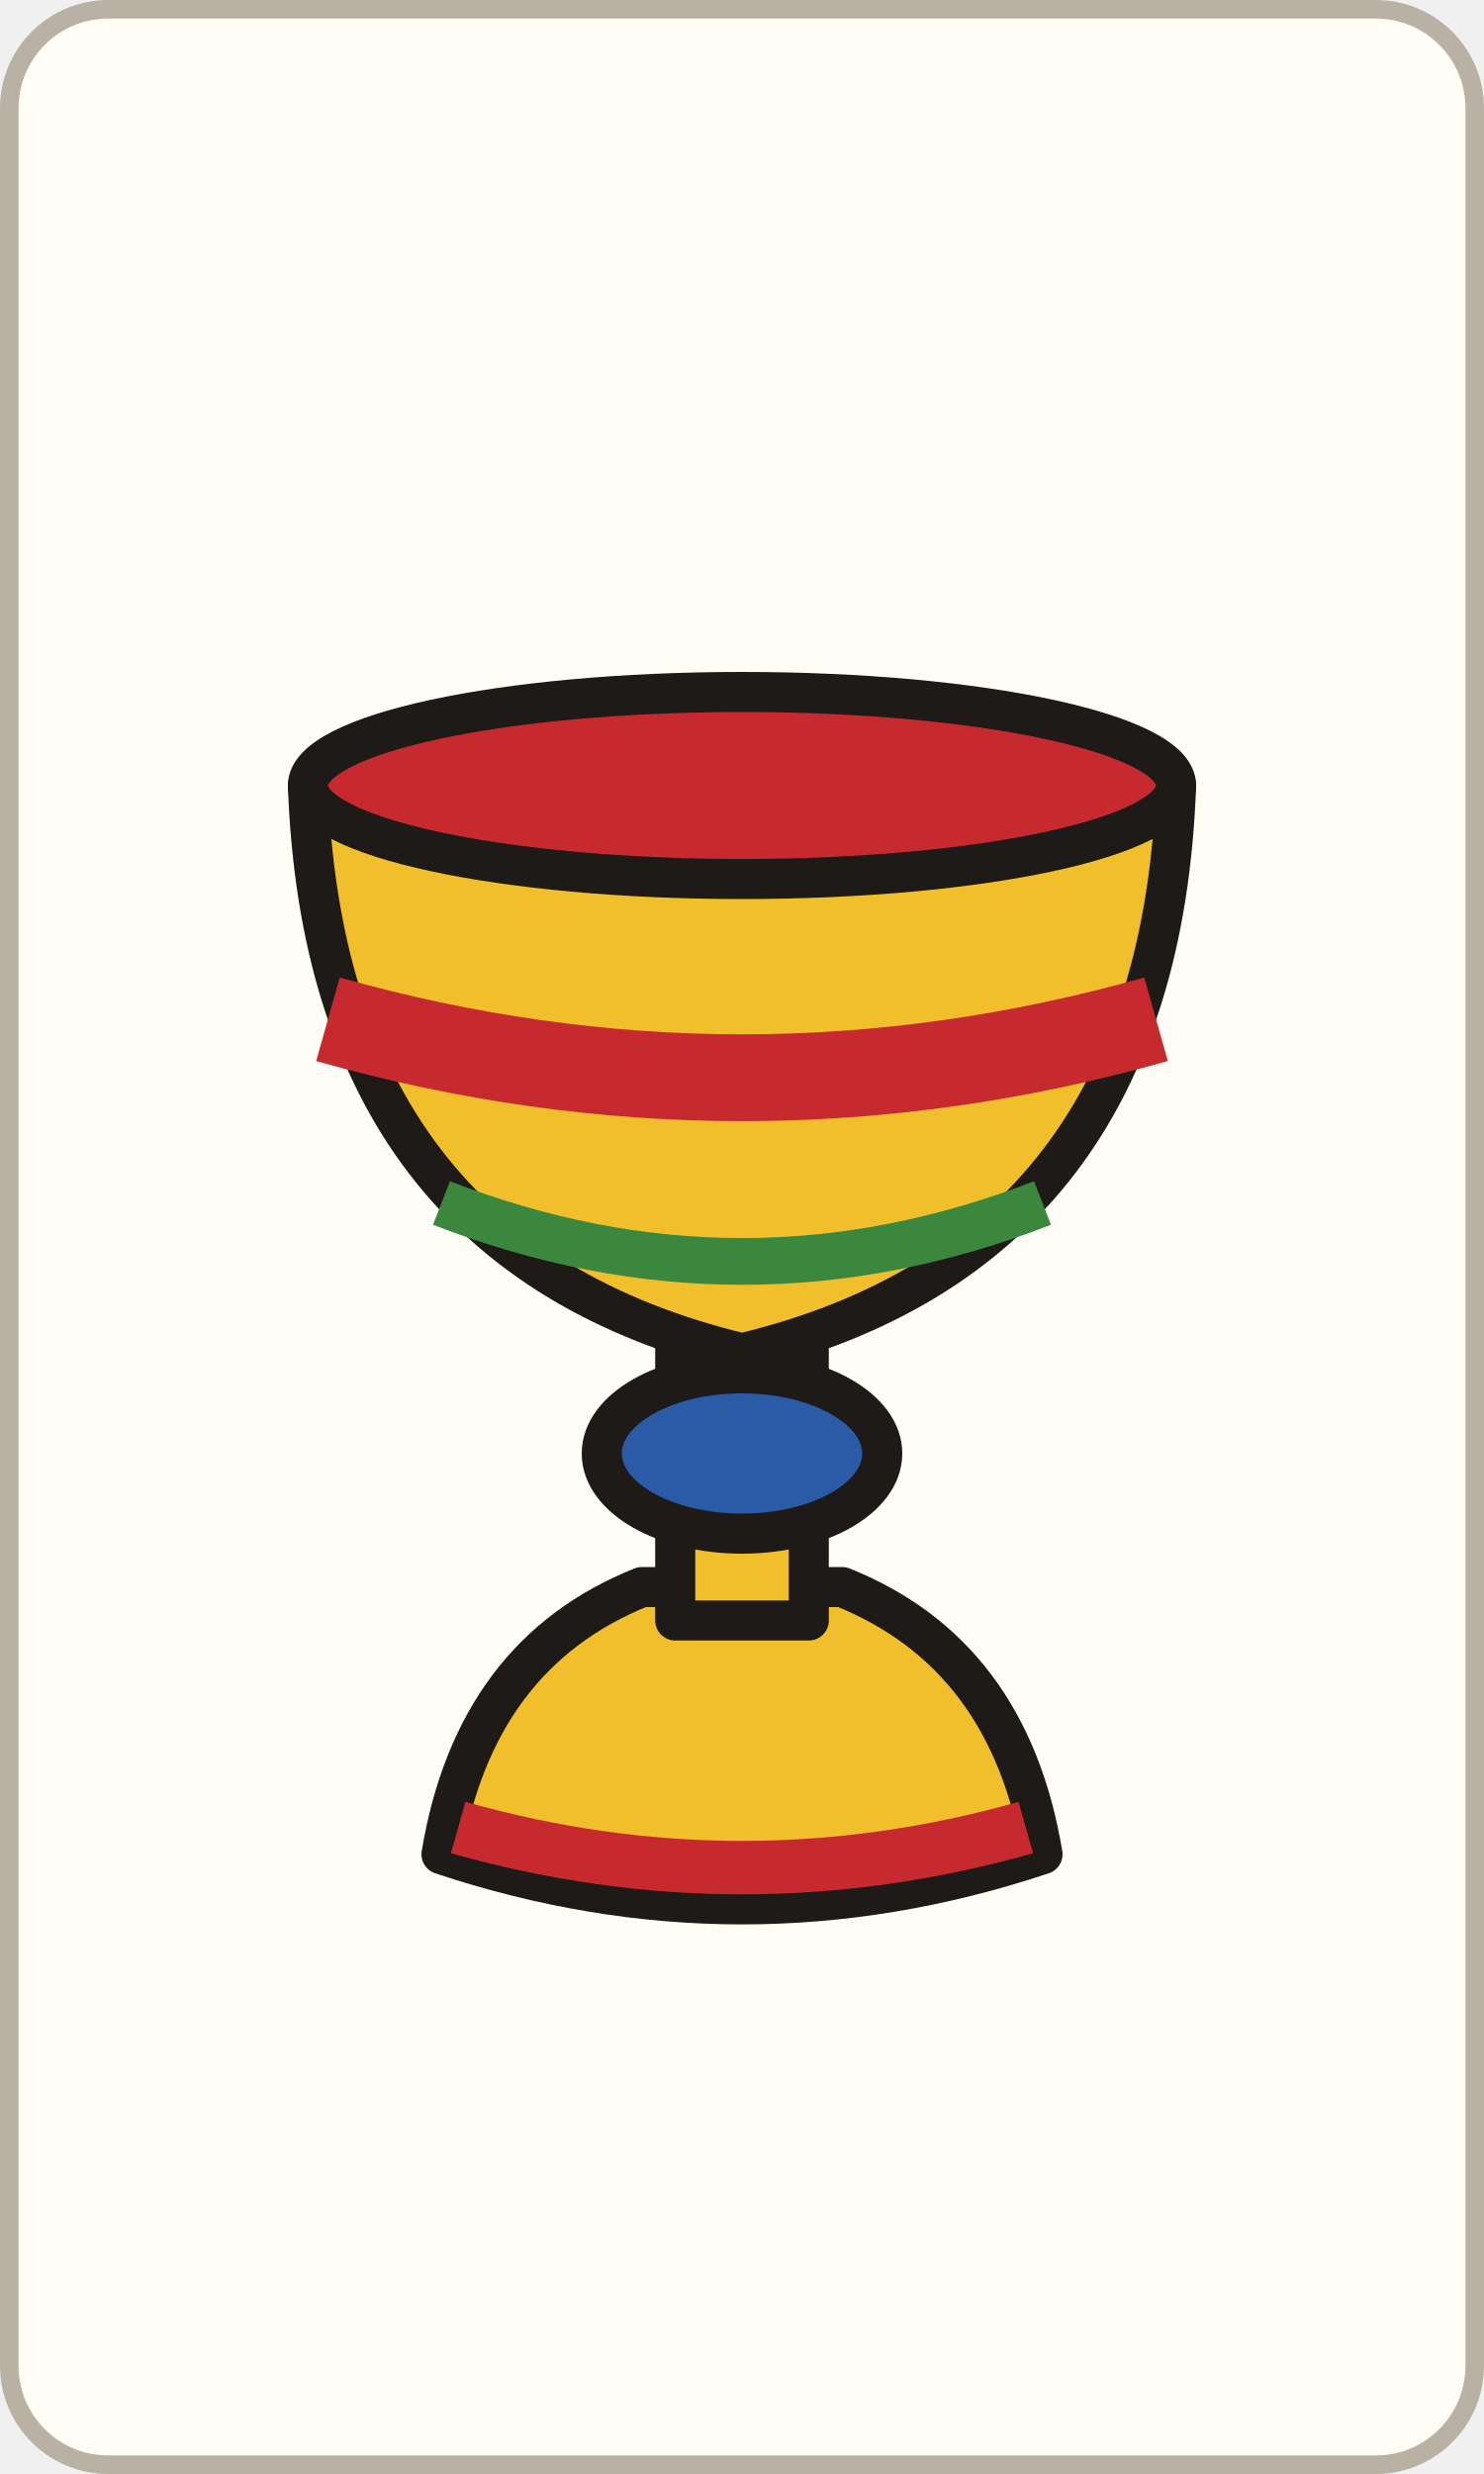
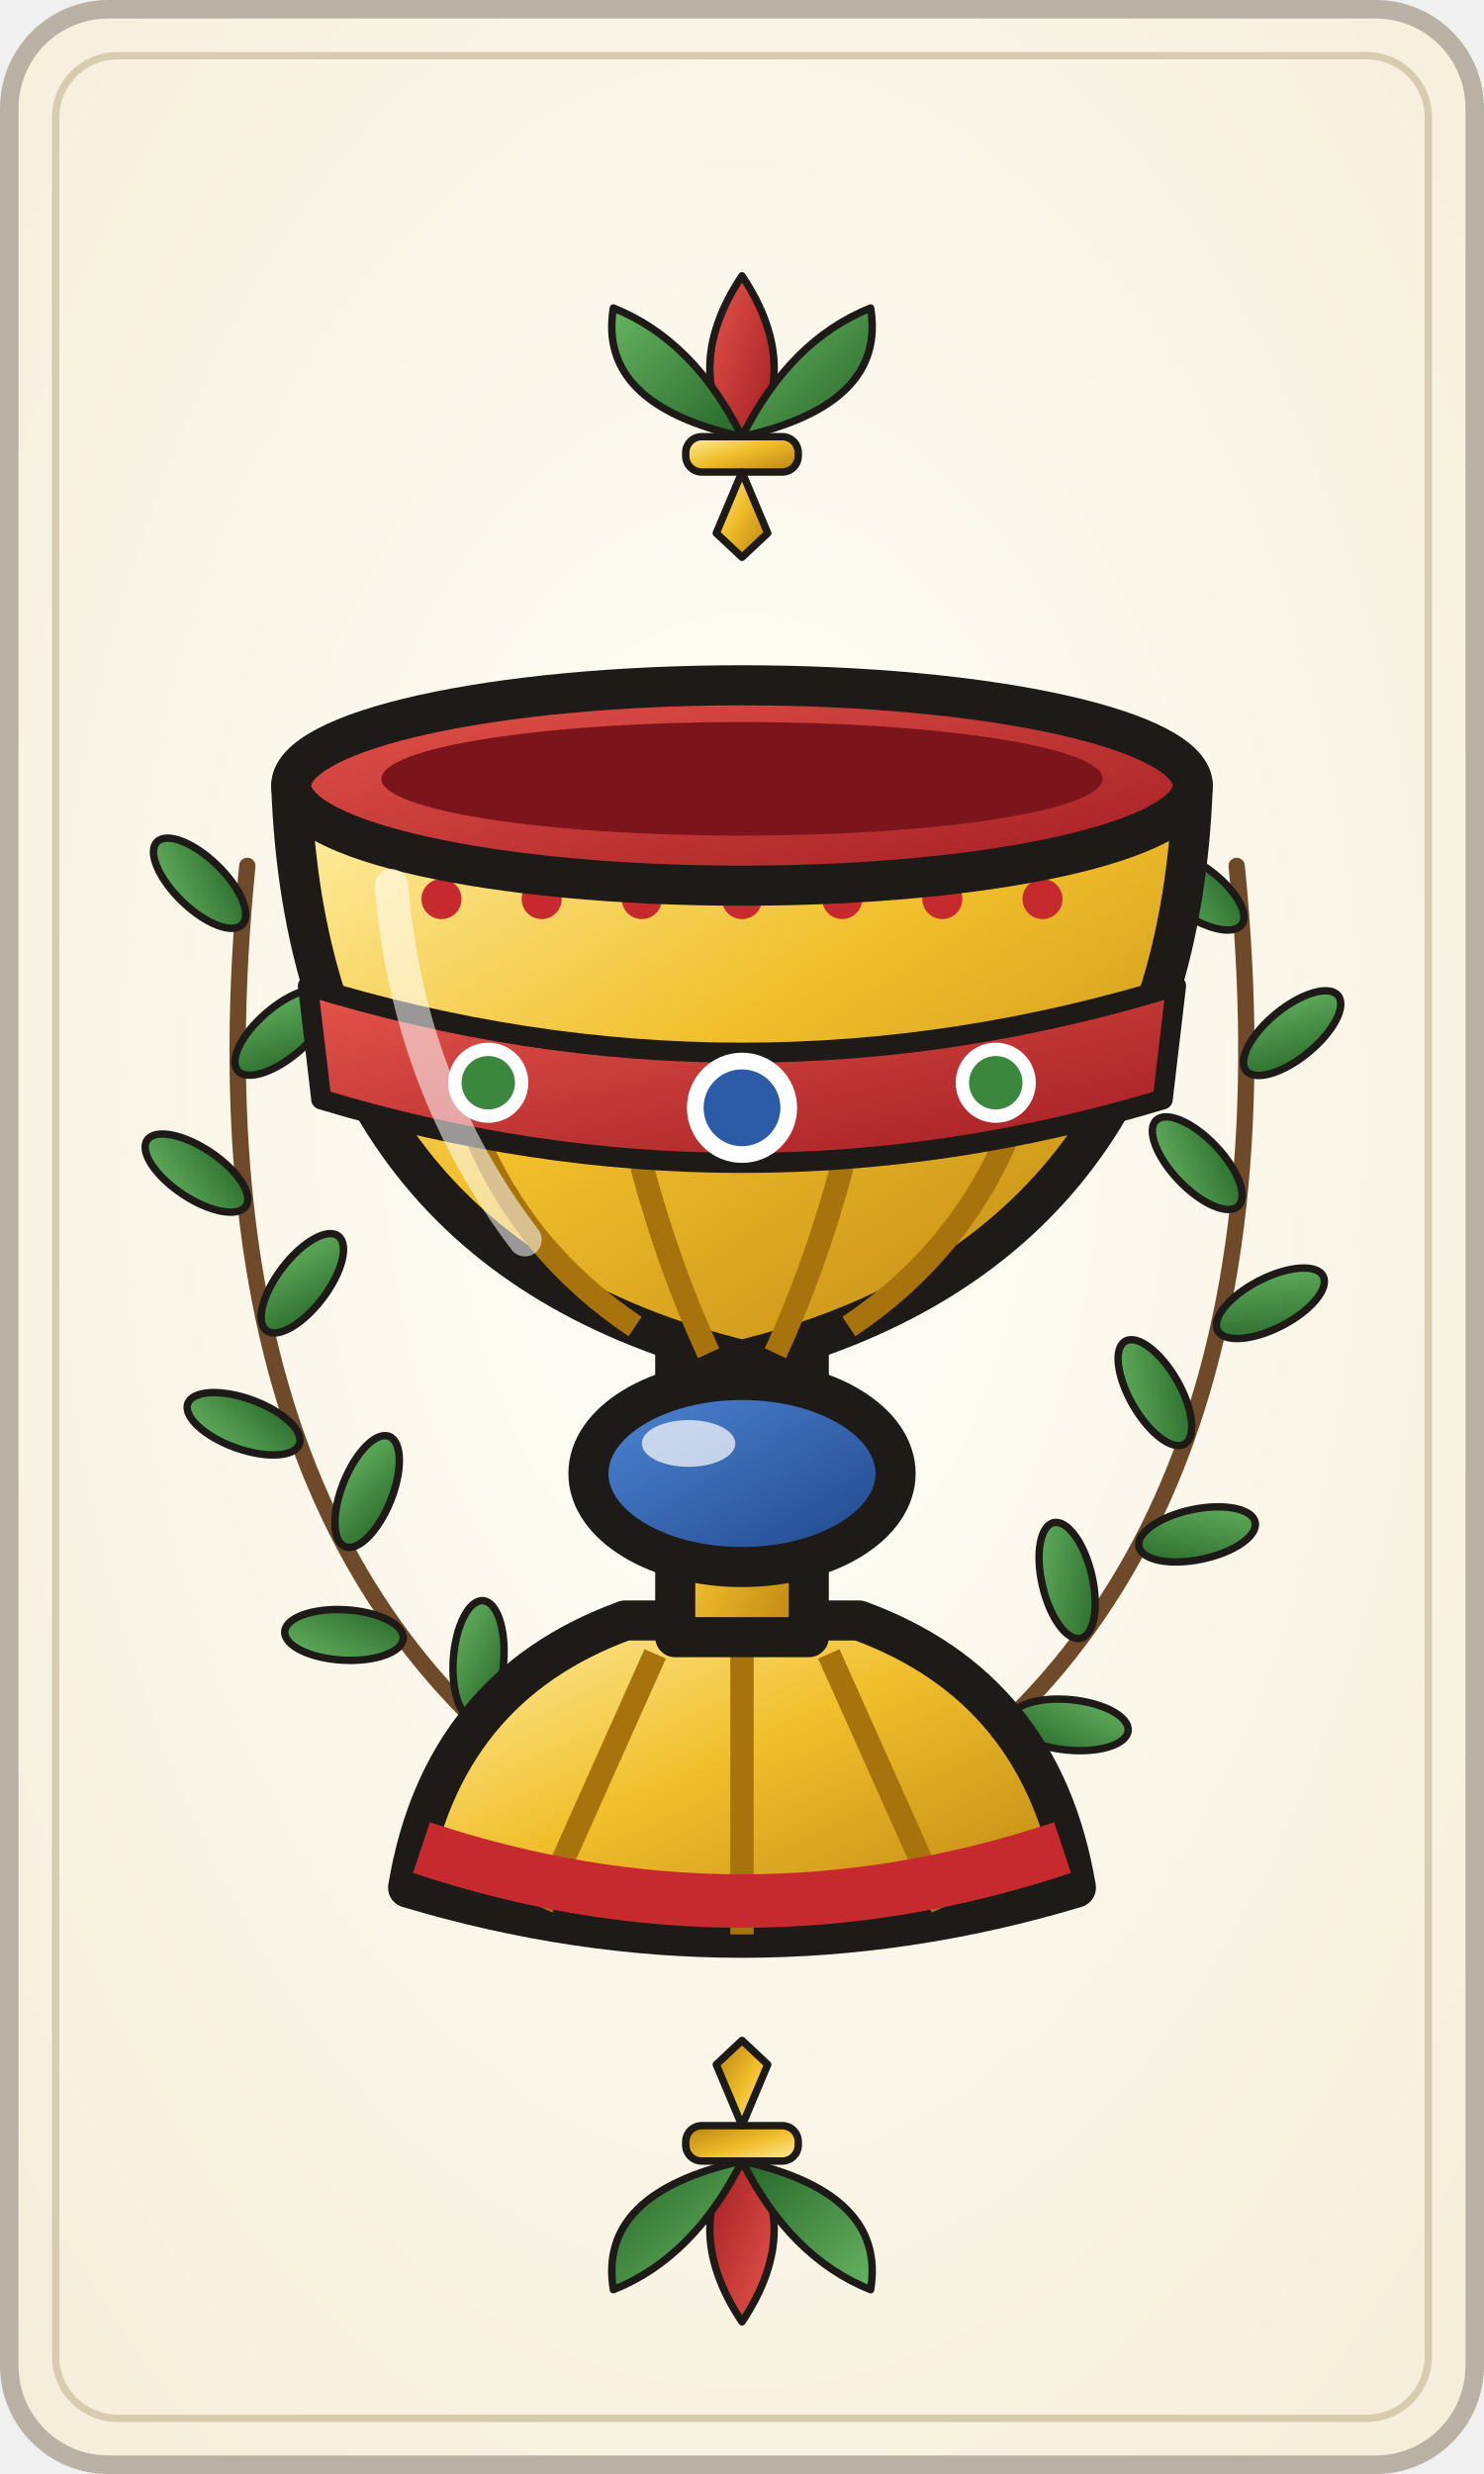
<svg xmlns="http://www.w3.org/2000/svg" viewBox="0 0 120 200" width="120" height="200">
-   <rect x="0.75" y="0.75" width="118.5" height="198.5" rx="8" fill="#fffdf6" stroke="#b9b2a4" stroke-width="1.5" />
+   <defs>
+     <linearGradient id="gold" x1="0" y1="0" x2="1" y2="1">
+       <stop offset="0" stop-color="#fff0a8" />
+       <stop offset=".45" stop-color="#f1bf2c" />
+       <stop offset="1" stop-color="#b9800f" />
+     </linearGradient>
+     <radialGradient id="goldR" cx=".38" cy=".35" r=".7">
+       <stop offset="0" stop-color="#fff6c8" />
+       <stop offset=".5" stop-color="#f3c537" />
+       <stop offset="1" stop-color="#b47a0c" />
+     </radialGradient>
+     <linearGradient id="red" x1="0" y1="0" x2="1" y2="1">
+       <stop offset="0" stop-color="#e5544b" />
+       <stop offset="1" stop-color="#a11c22" />
+     </linearGradient>
+     <linearGradient id="blue" x1="0" y1="0" x2="1" y2="1">
+       <stop offset="0" stop-color="#5189d8" />
+       <stop offset="1" stop-color="#1d4387" />
+     </linearGradient>
+     <linearGradient id="green" x1="0" y1="0" x2="1" y2="1">
+       <stop offset="0" stop-color="#66b462" />
+       <stop offset="1" stop-color="#276629" />
+     </linearGradient>
+     <linearGradient id="wood" x1="0" y1="0" x2="1" y2="0">
+       <stop offset="0" stop-color="#25602a" />
+       <stop offset=".35" stop-color="#6fbd6a" />
+       <stop offset="1" stop-color="#21572a" />
+     </linearGradient>
+     <linearGradient id="steel" x1="0" y1="0" x2="1" y2="0">
+       <stop offset="0" stop-color="#c3d9f7" />
+       <stop offset=".5" stop-color="#4275c4" />
+       <stop offset="1" stop-color="#1b3f7c" />
+     </linearGradient>
+     <radialGradient id="skin" cx=".4" cy=".35" r=".75">
+       <stop offset="0" stop-color="#ffe9ce" />
+       <stop offset="1" stop-color="#eabd8e" />
+     </radialGradient>
+     <radialGradient id="paper" cx=".5" cy=".45" r=".8">
+       <stop offset="0" stop-color="#fffefa" />
+       <stop offset="1" stop-color="#f5ecd6" />
+     </radialGradient>
+     <linearGradient id="beige" x1="0" y1="0" x2="0" y2="1">
+       <stop offset="0" stop-color="#fdf7e6" />
+       <stop offset=".5" stop-color="#f2e2bb" />
+       <stop offset="1" stop-color="#fdf7e6" />
+     </linearGradient>
+     <linearGradient id="horse" x1="0" y1="0" x2="1" y2="1">
+       <stop offset="0" stop-color="#ffffff" />
+       <stop offset="1" stop-color="#d6cdbd" />
+     </linearGradient>
+   </defs>
+   <rect x="0.75" y="0.75" width="118.5" height="198.5" rx="8" fill="url(#paper)" stroke="#b9b2a4" stroke-width="1.5" />
+   <rect x="4.5" y="4.5" width="111" height="191" rx="5" fill="none" stroke="#d8ccb0" stroke-width="0.6" />
+   <path d="M54 150 Q14 130 20 70" fill="none" stroke="#6e4a2a" stroke-width="1.32" stroke-linecap="round" />
+   <ellipse cx="0" cy="-4.8" rx="2.04" ry="4.8" fill="url(#green)" stroke="#1d1a17" stroke-width="0.6" stroke-linejoin="round" transform="translate(45.06 144.62) rotate(-104.27)" />
+   <ellipse cx="0" cy="-4.8" rx="2.04" ry="4.8" fill="url(#green)" stroke="#1d1a17" stroke-width="0.6" stroke-linejoin="round" transform="translate(38.33 138.97) rotate(4.37)" />
+   <ellipse cx="0" cy="-4.8" rx="2.04" ry="4.8" fill="url(#green)" stroke="#1d1a17" stroke-width="0.6" stroke-linejoin="round" transform="translate(32.61 132.44) rotate(-86.78)" />
+   <ellipse cx="0" cy="-4.8" rx="2.04" ry="4.8" fill="url(#green)" stroke="#1d1a17" stroke-width="0.6" stroke-linejoin="round" transform="translate(27.9 125.03) rotate(21.88)" />
+   <ellipse cx="0" cy="-4.8" rx="2.04" ry="4.8" fill="url(#green)" stroke="#1d1a17" stroke-width="0.6" stroke-linejoin="round" transform="translate(24.21 116.74) rotate(-70.02)" />
+   <ellipse cx="0" cy="-4.8" rx="2.04" ry="4.8" fill="url(#green)" stroke="#1d1a17" stroke-width="0.6" stroke-linejoin="round" transform="translate(21.54 107.56) rotate(37.29)" />
+   <ellipse cx="0" cy="-4.8" rx="2.04" ry="4.8" fill="url(#green)" stroke="#1d1a17" stroke-width="0.6" stroke-linejoin="round" transform="translate(19.88 97.5) rotate(-56.28)" />
+   <ellipse cx="0" cy="-4.8" rx="2.04" ry="4.8" fill="url(#green)" stroke="#1d1a17" stroke-width="0.6" stroke-linejoin="round" transform="translate(19.23 86.56) rotate(49.29)" />
+   <ellipse cx="0" cy="-4.8" rx="2.04" ry="4.8" fill="url(#green)" stroke="#1d1a17" stroke-width="0.6" stroke-linejoin="round" transform="translate(19.59 74.74) rotate(-45.93)" />
+   <path d="M66 150 Q106 130 100 70" fill="none" stroke="#6e4a2a" stroke-width="1.32" stroke-linecap="round" />
+   <ellipse cx="0" cy="-4.8" rx="2.04" ry="4.8" fill="url(#green)" stroke="#1d1a17" stroke-width="0.6" stroke-linejoin="round" transform="translate(74.94 144.62) rotate(4.27)" />
+   <ellipse cx="0" cy="-4.8" rx="2.04" ry="4.8" fill="url(#green)" stroke="#1d1a17" stroke-width="0.6" stroke-linejoin="round" transform="translate(81.67 138.97) rotate(95.63)" />
+   <ellipse cx="0" cy="-4.8" rx="2.04" ry="4.8" fill="url(#green)" stroke="#1d1a17" stroke-width="0.6" stroke-linejoin="round" transform="translate(87.39 132.44) rotate(-13.22)" />
+   <ellipse cx="0" cy="-4.8" rx="2.04" ry="4.8" fill="url(#green)" stroke="#1d1a17" stroke-width="0.6" stroke-linejoin="round" transform="translate(92.1 125.03) rotate(78.12)" />
+   <ellipse cx="0" cy="-4.8" rx="2.04" ry="4.8" fill="url(#green)" stroke="#1d1a17" stroke-width="0.6" stroke-linejoin="round" transform="translate(95.79 116.74) rotate(-29.98)" />
+   <ellipse cx="0" cy="-4.8" rx="2.04" ry="4.8" fill="url(#green)" stroke="#1d1a17" stroke-width="0.6" stroke-linejoin="round" transform="translate(98.46 107.56) rotate(62.71)" />
+   <ellipse cx="0" cy="-4.8" rx="2.04" ry="4.8" fill="url(#green)" stroke="#1d1a17" stroke-width="0.6" stroke-linejoin="round" transform="translate(100.13 97.5) rotate(-43.72)" />
+   <ellipse cx="0" cy="-4.8" rx="2.04" ry="4.8" fill="url(#green)" stroke="#1d1a17" stroke-width="0.6" stroke-linejoin="round" transform="translate(100.77 86.56) rotate(50.71)" />
+   <ellipse cx="0" cy="-4.8" rx="2.04" ry="4.8" fill="url(#green)" stroke="#1d1a17" stroke-width="0.6" stroke-linejoin="round" transform="translate(100.41 74.74) rotate(-54.07)" />
  <g transform="translate(60 104) scale(2.7)">
-     <path d="M-9 17 Q-8 11 -3 9 L3 9 Q8 11 9 17 Q0 20 -9 17Z" fill="#f1bf2c" stroke="#1d1a17" stroke-width="1.2" stroke-linejoin="round" />
-     <path d="M-8.5 16.2 Q0 18.6 8.5 16.2" fill="none" stroke="#c62a2f" stroke-width="1.6" />
-     <rect x="-2" y="0" width="4" height="10" fill="#f1bf2c" stroke="#1d1a17" stroke-width="1.2" stroke-linejoin="round" />
-     <ellipse cx="0" cy="5" rx="4.2" ry="2.4" fill="#2b5aa6" stroke="#1d1a17" stroke-width="1.2" stroke-linejoin="round" />
-     <path d="M-13 -15 L13 -15 Q12.5 -1 0 2 Q-12.5 -1 -13 -15Z" fill="#f1bf2c" stroke="#1d1a17" stroke-width="1.2" stroke-linejoin="round" />
-     <path d="M-12.4 -8 Q0 -4.5 12.4 -8" fill="none" stroke="#c62a2f" stroke-width="2.6" />
-     <path d="M-9 -2.5 Q0 1 9 -2.5" fill="none" stroke="#3b873d" stroke-width="1.4" />
-     <ellipse cx="0" cy="-15" rx="13" ry="2.8" fill="#c62a2f" stroke="#1d1a17" stroke-width="1.2" stroke-linejoin="round" />
+     <path d="M-10 18 Q-9 12 -3.5 10 L3.5 10 Q9 12 10 18 Q0 21 -10 18Z" fill="url(#gold)" stroke="#1d1a17" stroke-width="1.2" stroke-linejoin="round" />
+     <path d="M-6 18.6 L-2.6 11 M0 19.4 L0 11 M6 18.6 L2.6 11" stroke="#a8730c" stroke-width="0.7" />
+     <path d="M-9.6 16.8 Q0 20 9.6 16.8" fill="none" stroke="#c62a2f" stroke-width="1.6" />
+     <rect x="-2" y="1" width="4" height="9.5" fill="url(#gold)" stroke="#1d1a17" stroke-width="1.2" stroke-linejoin="round" />
+     <ellipse cx="0" cy="5.6" rx="4.6" ry="2.8" fill="url(#blue)" stroke="#1d1a17" stroke-width="1.2" stroke-linejoin="round" />
+     <ellipse cx="-1.6" cy="4.7" rx="1.4" ry="0.7" fill="#fff" opacity="0.7" />
+     <path d="M-13.5 -15 L13.5 -15 Q13 -1 0 2.2 Q-13 -1 -13.5 -15Z" fill="url(#gold)" stroke="#1d1a17" stroke-width="1.2" stroke-linejoin="round" />
+     <path d="M-8 -4.6 Q-6.5 -1 -3.2 1.2 M-3 -3.6 Q-2.2 -0.6 -1 2 M3 -3.6 Q2.2 -0.6 1 2 M8 -4.6 Q6.5 -1 3.2 1.2" fill="none" stroke="#a8730c" stroke-width="0.7" />
+     <path d="M-13 -9 Q0 -5 13 -9 L12.6 -5.6 Q0 -1.8 -12.6 -5.6Z" fill="url(#red)" stroke="#1d1a17" stroke-width="0.6" stroke-linejoin="round" />
+     <circle cx="0" cy="-5.35" r="1.4" fill="#2b5aa6" stroke="#fff" stroke-width="0.5" />
+     <circle cx="-7.6" cy="-6.1" r="1" fill="#3b873d" stroke="#fff" stroke-width="0.4" />
+     <circle cx="7.6" cy="-6.1" r="1" fill="#3b873d" stroke="#fff" stroke-width="0.4" />
+     <circle cx="-9" cy="-11.6" r="0.6" fill="#c62a2f" />
+     <circle cx="-6" cy="-11.6" r="0.6" fill="#c62a2f" />
+     <circle cx="-3" cy="-11.6" r="0.6" fill="#c62a2f" />
+     <circle cx="0" cy="-11.6" r="0.6" fill="#c62a2f" />
+     <circle cx="3" cy="-11.6" r="0.6" fill="#c62a2f" />
+     <circle cx="6" cy="-11.6" r="0.6" fill="#c62a2f" />
+     <circle cx="9" cy="-11.6" r="0.6" fill="#c62a2f" />
+     <ellipse cx="0" cy="-15" rx="13.5" ry="3" fill="url(#red)" stroke="#1d1a17" stroke-width="1.2" stroke-linejoin="round" />
+     <ellipse cx="0" cy="-15.2" rx="10.8" ry="1.7" fill="#7c151b" />
+     <path d="M-10.5 -12 Q-10 -6 -6.5 -1.4" fill="none" stroke="#fff" stroke-width="1" stroke-linecap="round" opacity="0.55" />
+   </g>
+   <g transform="translate(60 34)">
+     <path d="M0 -11.7 Q5.2 -3.9 0 2.6 Q-5.2 -3.9 0 -11.7Z" fill="url(#red)" stroke="#1d1a17" stroke-width="0.6" stroke-linejoin="round" />
+     <path d="M0 1.3 Q-11.7 -1.3 -10.4 -9.1 Q-3.9 -6.5 0 1.3Z" fill="url(#green)" stroke="#1d1a17" stroke-width="0.6" stroke-linejoin="round" />
+     <path d="M0 1.3 Q11.7 -1.3 10.4 -9.1 Q3.9 -6.5 0 1.3Z" fill="url(#green)" stroke="#1d1a17" stroke-width="0.6" stroke-linejoin="round" />
+     <rect x="-4.55" y="1.3" width="9.1" height="2.86" rx="1.3" fill="url(#gold)" stroke="#1d1a17" stroke-width="0.6" stroke-linejoin="round" />
+     <path d="M0 4.16 L-2.08 9.1 L0 11.05 L2.08 9.1Z" fill="url(#gold)" stroke="#1d1a17" stroke-width="0.6" stroke-linejoin="round" />
+   </g>
+   <g transform="translate(60 176) rotate(180)">
+     <path d="M0 -11.7 Q5.2 -3.9 0 2.6 Q-5.2 -3.9 0 -11.7Z" fill="url(#red)" stroke="#1d1a17" stroke-width="0.6" stroke-linejoin="round" />
+     <path d="M0 1.3 Q-11.7 -1.3 -10.4 -9.1 Q-3.9 -6.5 0 1.3Z" fill="url(#green)" stroke="#1d1a17" stroke-width="0.6" stroke-linejoin="round" />
+     <path d="M0 1.3 Q11.7 -1.3 10.4 -9.1 Q3.9 -6.5 0 1.3Z" fill="url(#green)" stroke="#1d1a17" stroke-width="0.6" stroke-linejoin="round" />
+     <rect x="-4.55" y="1.3" width="9.1" height="2.86" rx="1.3" fill="url(#gold)" stroke="#1d1a17" stroke-width="0.6" stroke-linejoin="round" />
+     <path d="M0 4.16 L-2.08 9.1 L0 11.05 L2.08 9.1Z" fill="url(#gold)" stroke="#1d1a17" stroke-width="0.6" stroke-linejoin="round" />
  </g>
</svg>
